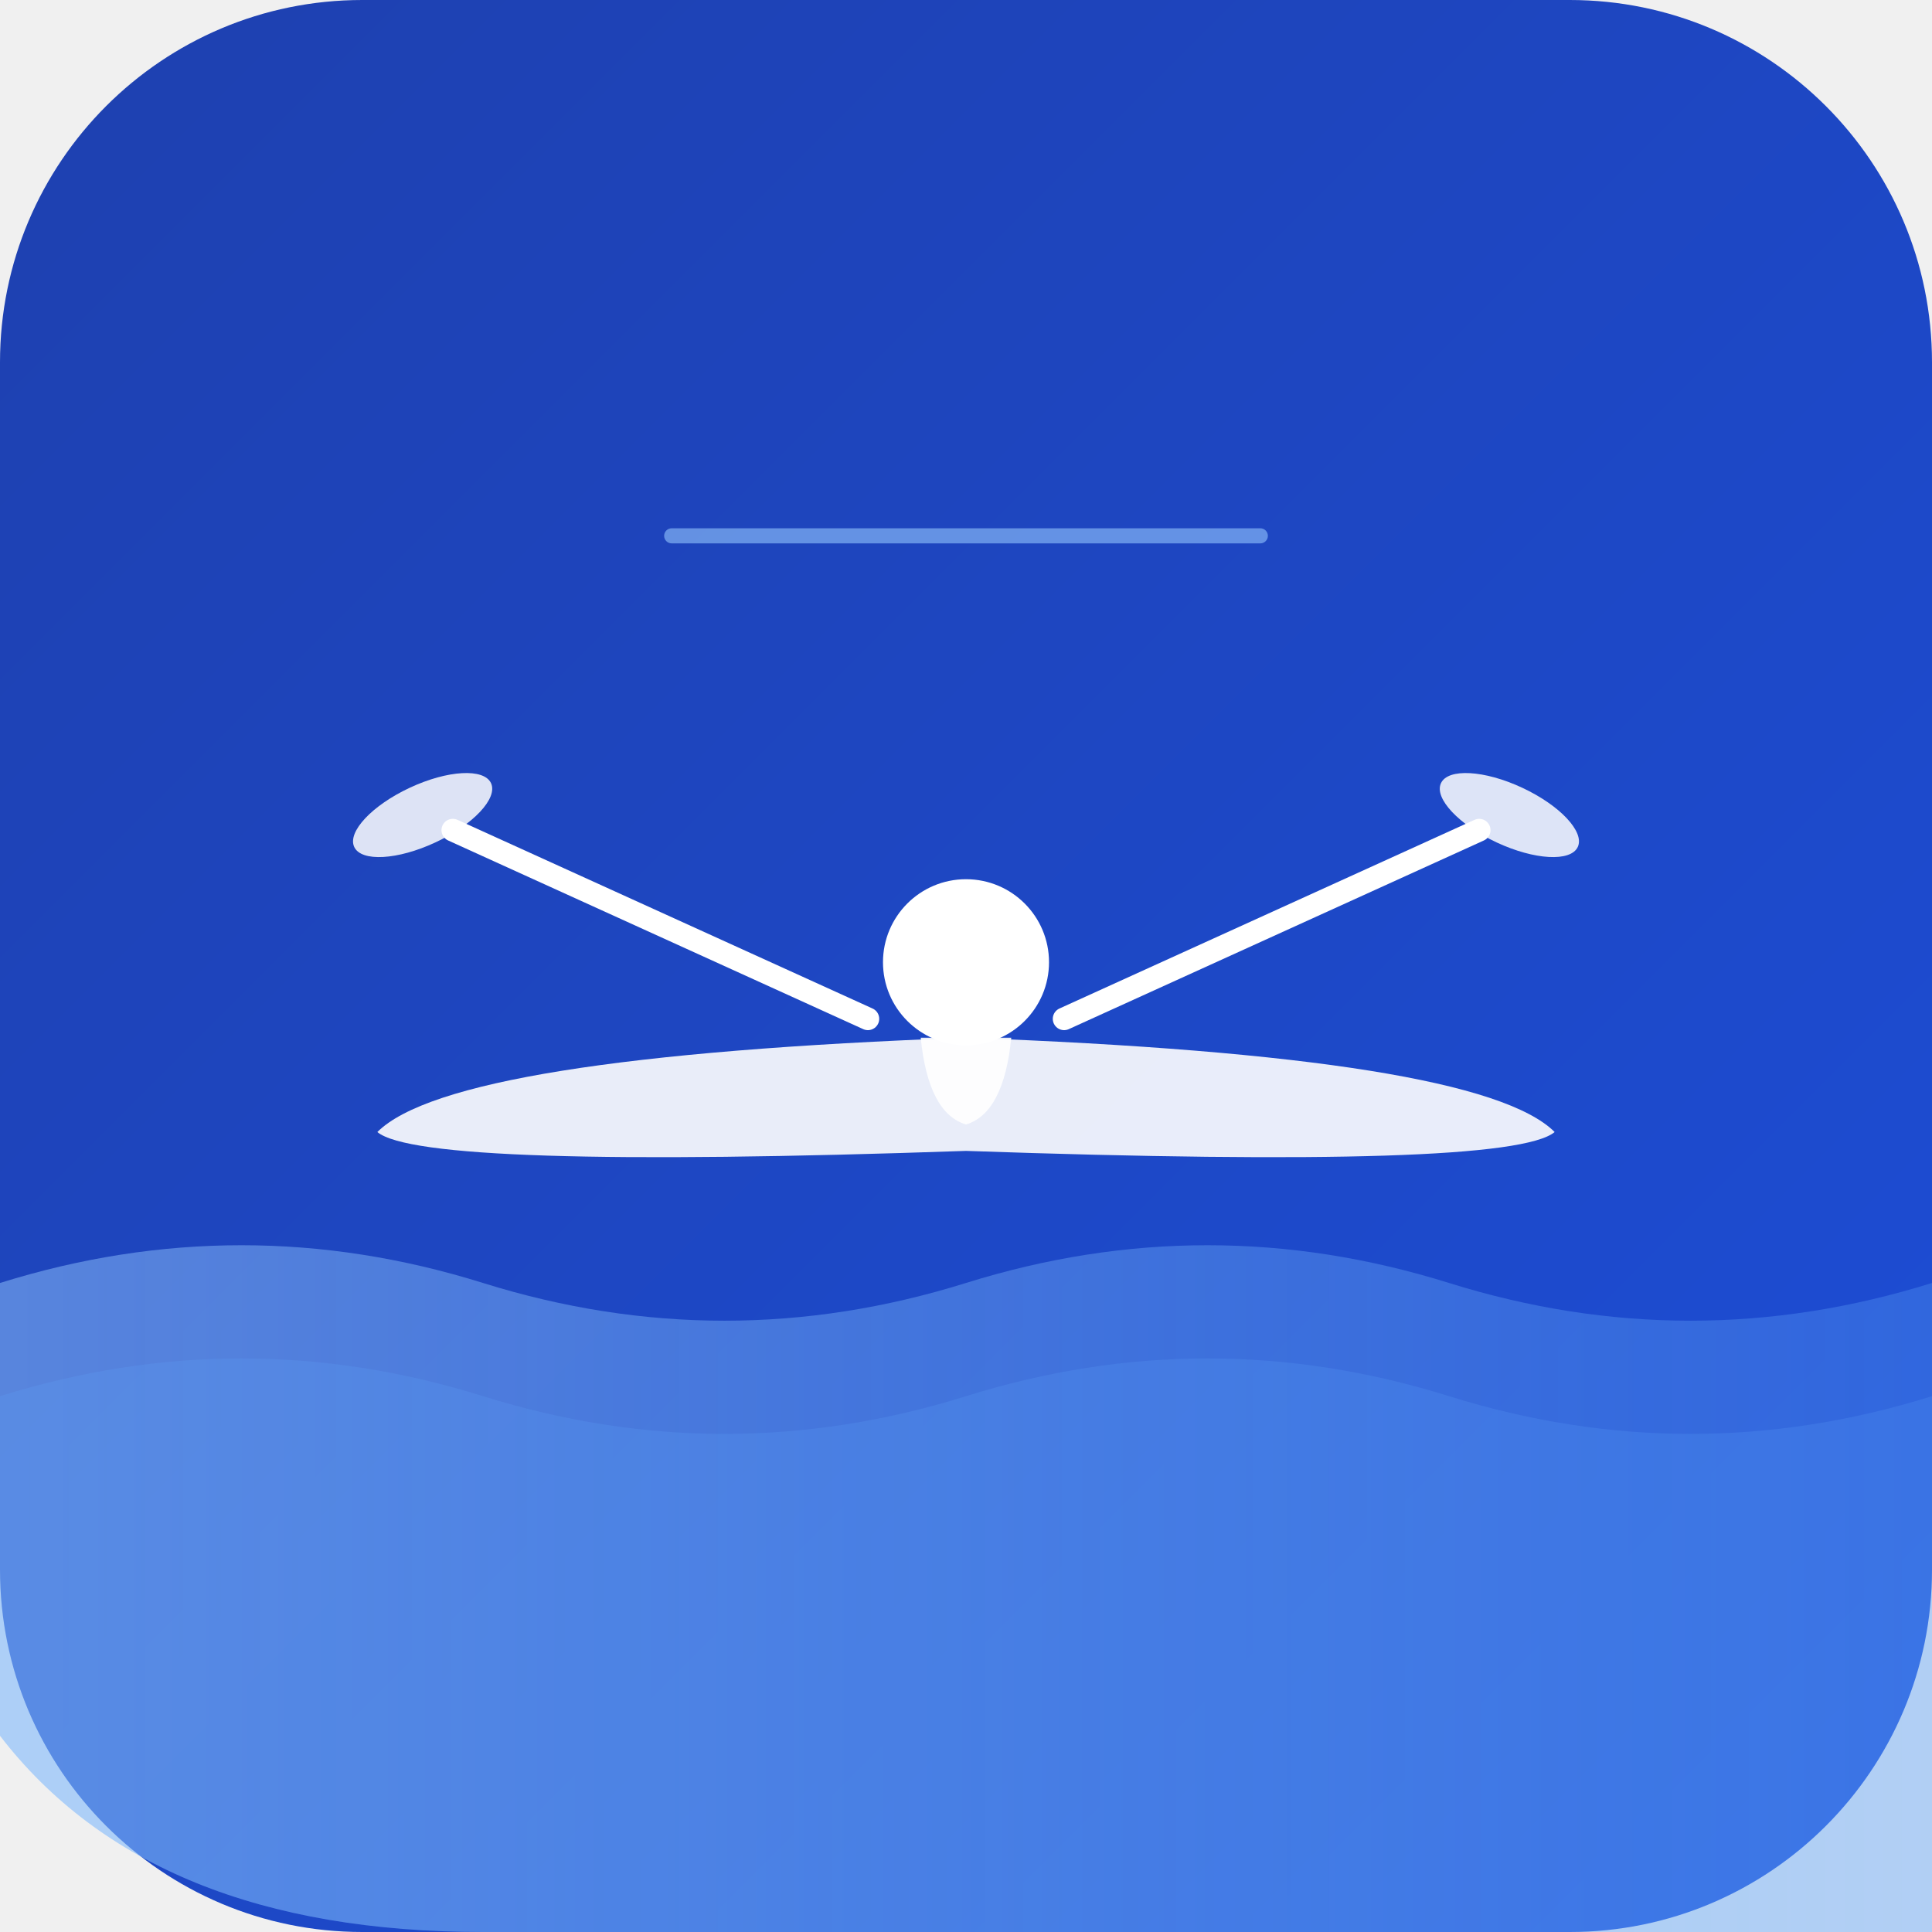
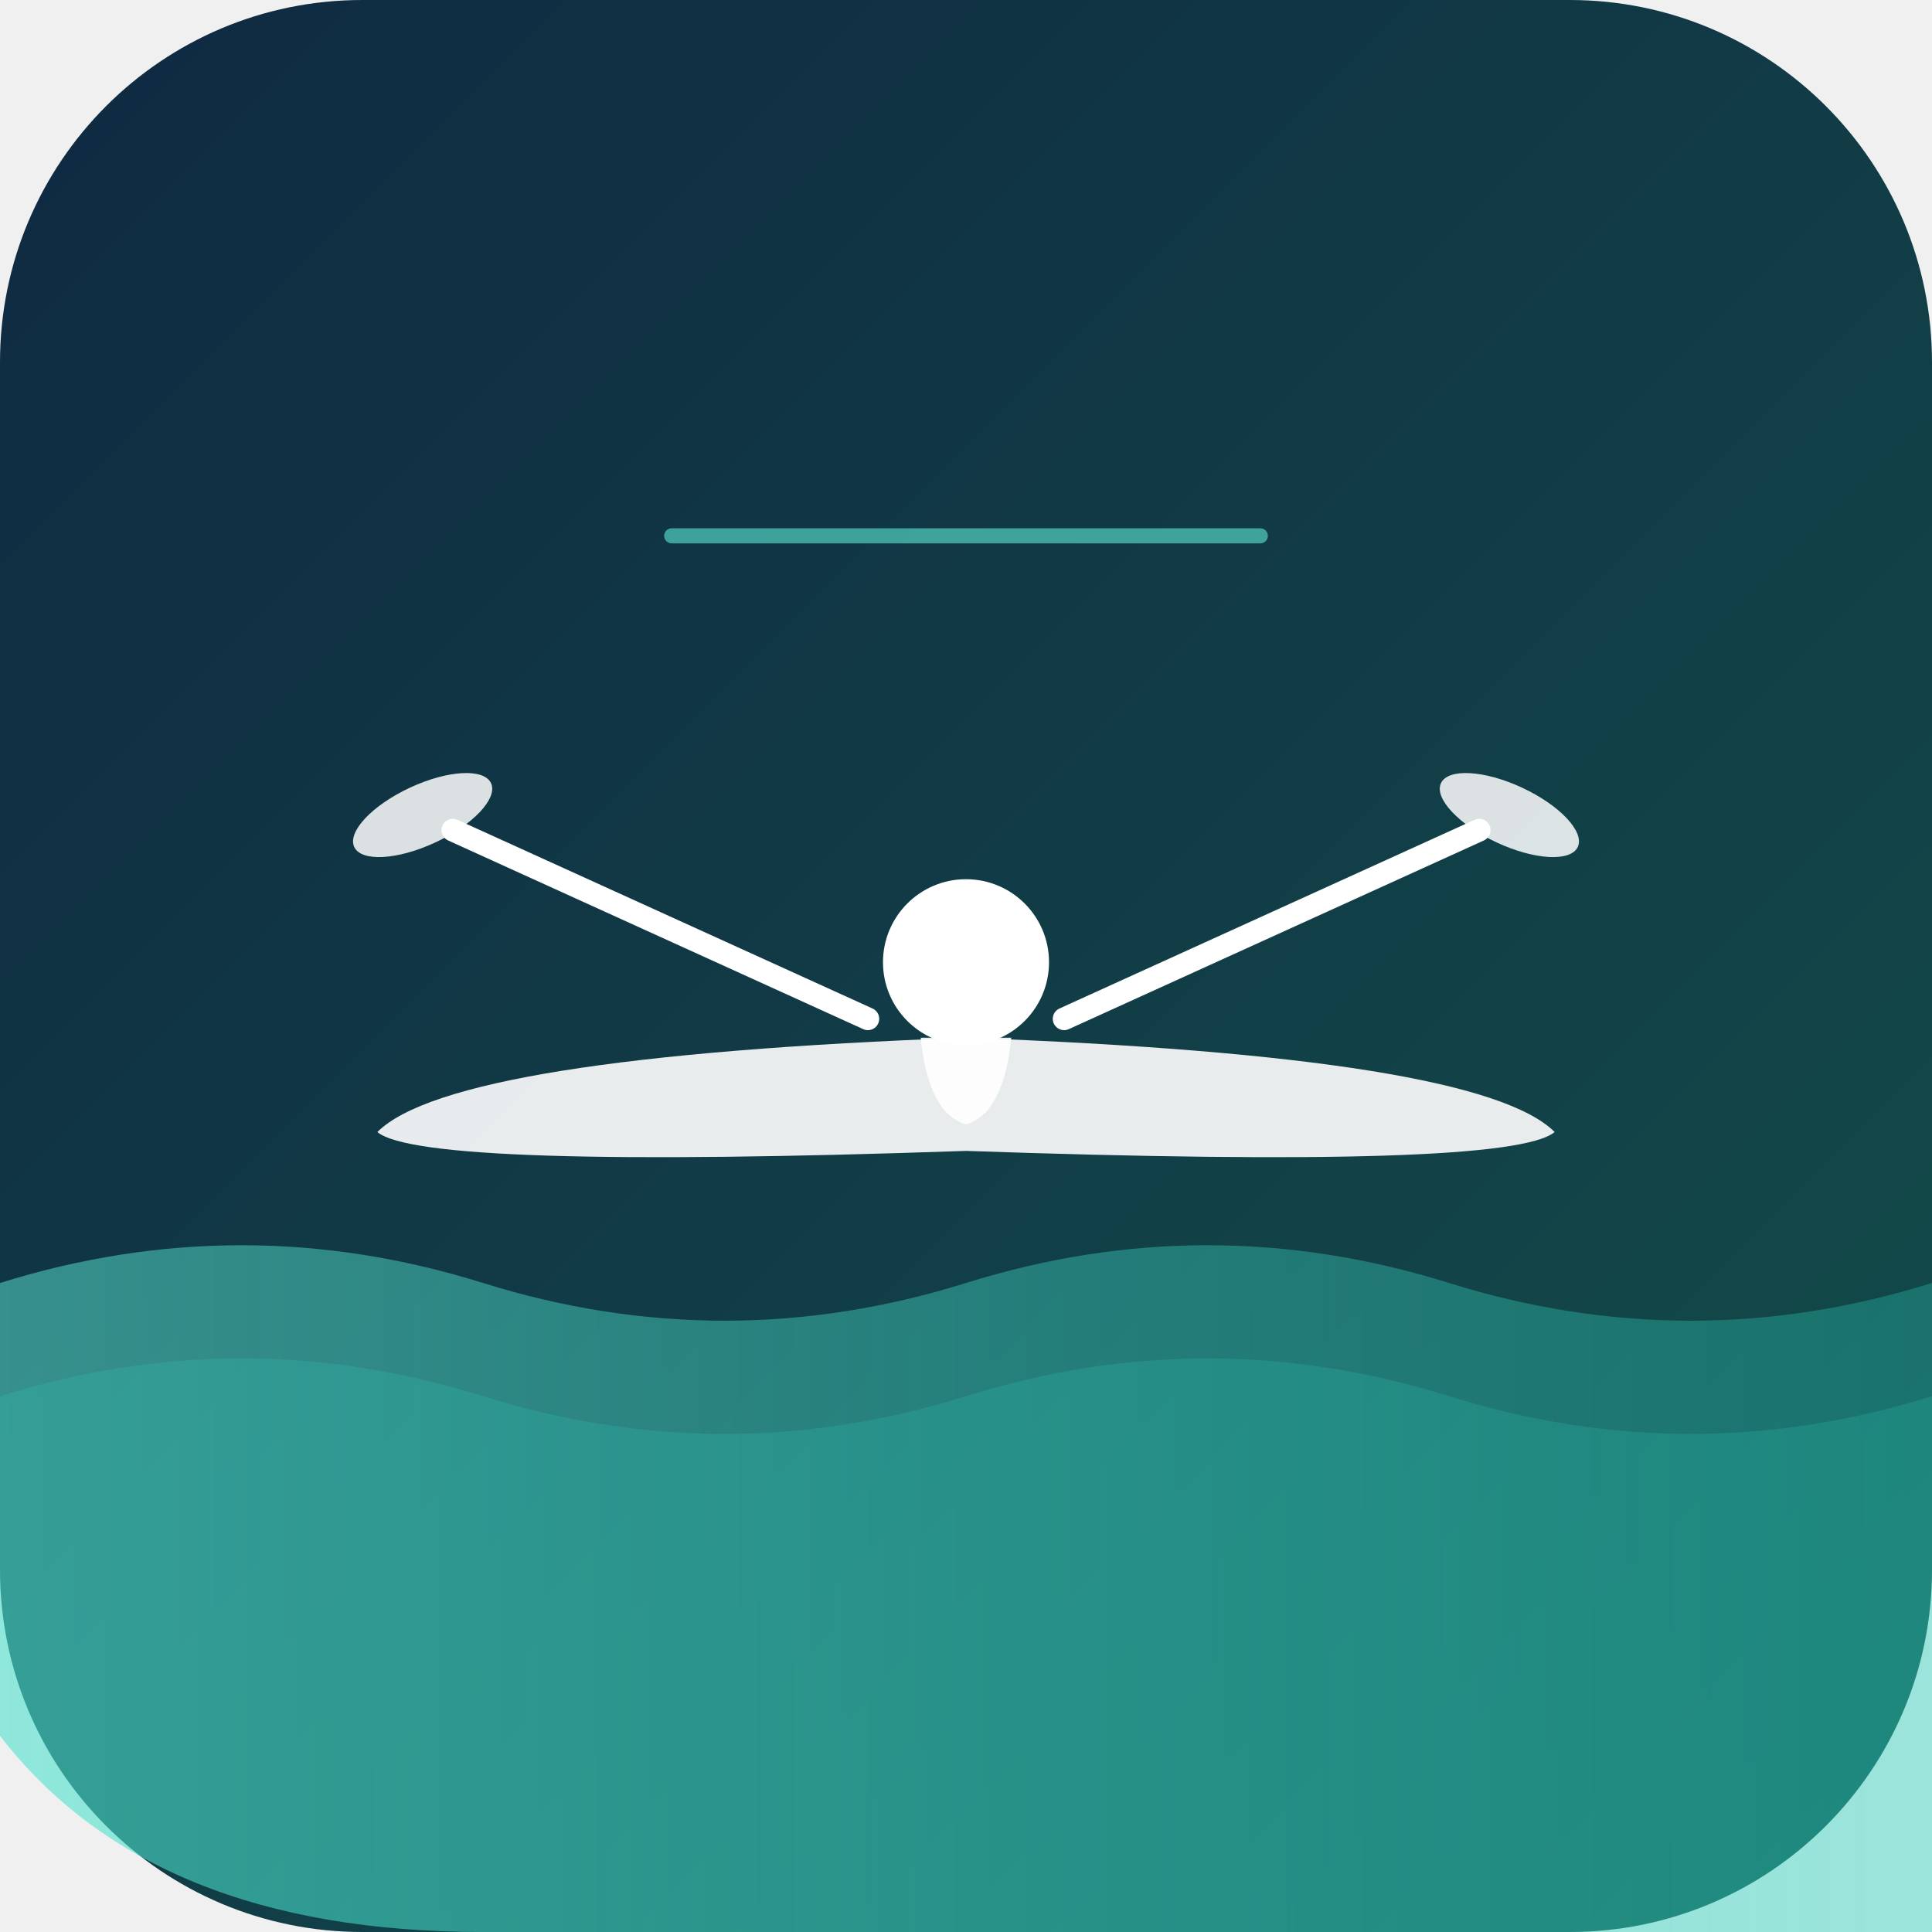
<svg xmlns="http://www.w3.org/2000/svg" viewBox="0 0 512 512">
  <defs>
    <linearGradient id="bg" x1="0" y1="0" x2="1" y2="1">
-       <stop offset="0%" stop-color="#1e40af" />
-       <stop offset="100%" stop-color="#1d4ed8" />
+       <stop offset="0%" stop-color="#0f2942" />
+       <stop offset="100%" stop-color="#134e4a" />
    </linearGradient>
    <linearGradient id="water" x1="0" y1="0" x2="1" y2="0">
-       <stop offset="0%" stop-color="#93c5fd" stop-opacity="0.5" />
-       <stop offset="100%" stop-color="#60a5fa" stop-opacity="0.3" />
+       <stop offset="0%" stop-color="#5eead4" stop-opacity="0.5" />
+       <stop offset="100%" stop-color="#2dd4bf" stop-opacity="0.3" />
    </linearGradient>
  </defs>
  <rect width="512" height="512" rx="96" fill="url(#bg)" />
  <path d="M0 340 Q64 320 128 340 T256 340 T384 340 T512 340 L512 512 Q448 512 384 512 L128 512 Q40 512 0 460 Z" fill="url(#water)" />
-   <path d="M0 370 Q64 350 128 370 T256 370 T384 370 T512 370 L512 512 Q448 512 384 512 L128 512 Q40 512 0 460 Z" fill="#60a5fa" opacity="0.2" />
+   <path d="M0 370 Q64 350 128 370 T256 370 T384 370 T512 370 L512 512 Q448 512 384 512 L128 512 Q40 512 0 460 Z" fill="#2dd4bf" opacity="0.2" />
  <path d="M100 300 Q120 280 256 275 Q392 280 412 300 Q400 310 256 305 Q112 310 100 300Z" fill="#ffffff" opacity="0.9" />
  <circle cx="256" cy="255" r="22" fill="#ffffff" />
  <path d="M244 275 Q246 295 256 298 Q266 295 268 275" fill="#ffffff" opacity="0.9" />
  <line x1="230" y1="270" x2="120" y2="220" stroke="#ffffff" stroke-width="6" stroke-linecap="round" />
  <ellipse cx="112" cy="216" rx="20" ry="8" transform="rotate(-25 112 216)" fill="#ffffff" opacity="0.85" />
  <line x1="282" y1="270" x2="392" y2="220" stroke="#ffffff" stroke-width="6" stroke-linecap="round" />
  <ellipse cx="400" cy="216" rx="20" ry="8" transform="rotate(25 400 216)" fill="#ffffff" opacity="0.85" />
-   <rect x="176" y="140" width="160" height="4" rx="2" fill="#93c5fd" opacity="0.6" />
+   <rect x="176" y="140" width="160" height="4" rx="2" fill="#5eead4" opacity="0.6" />
</svg>
